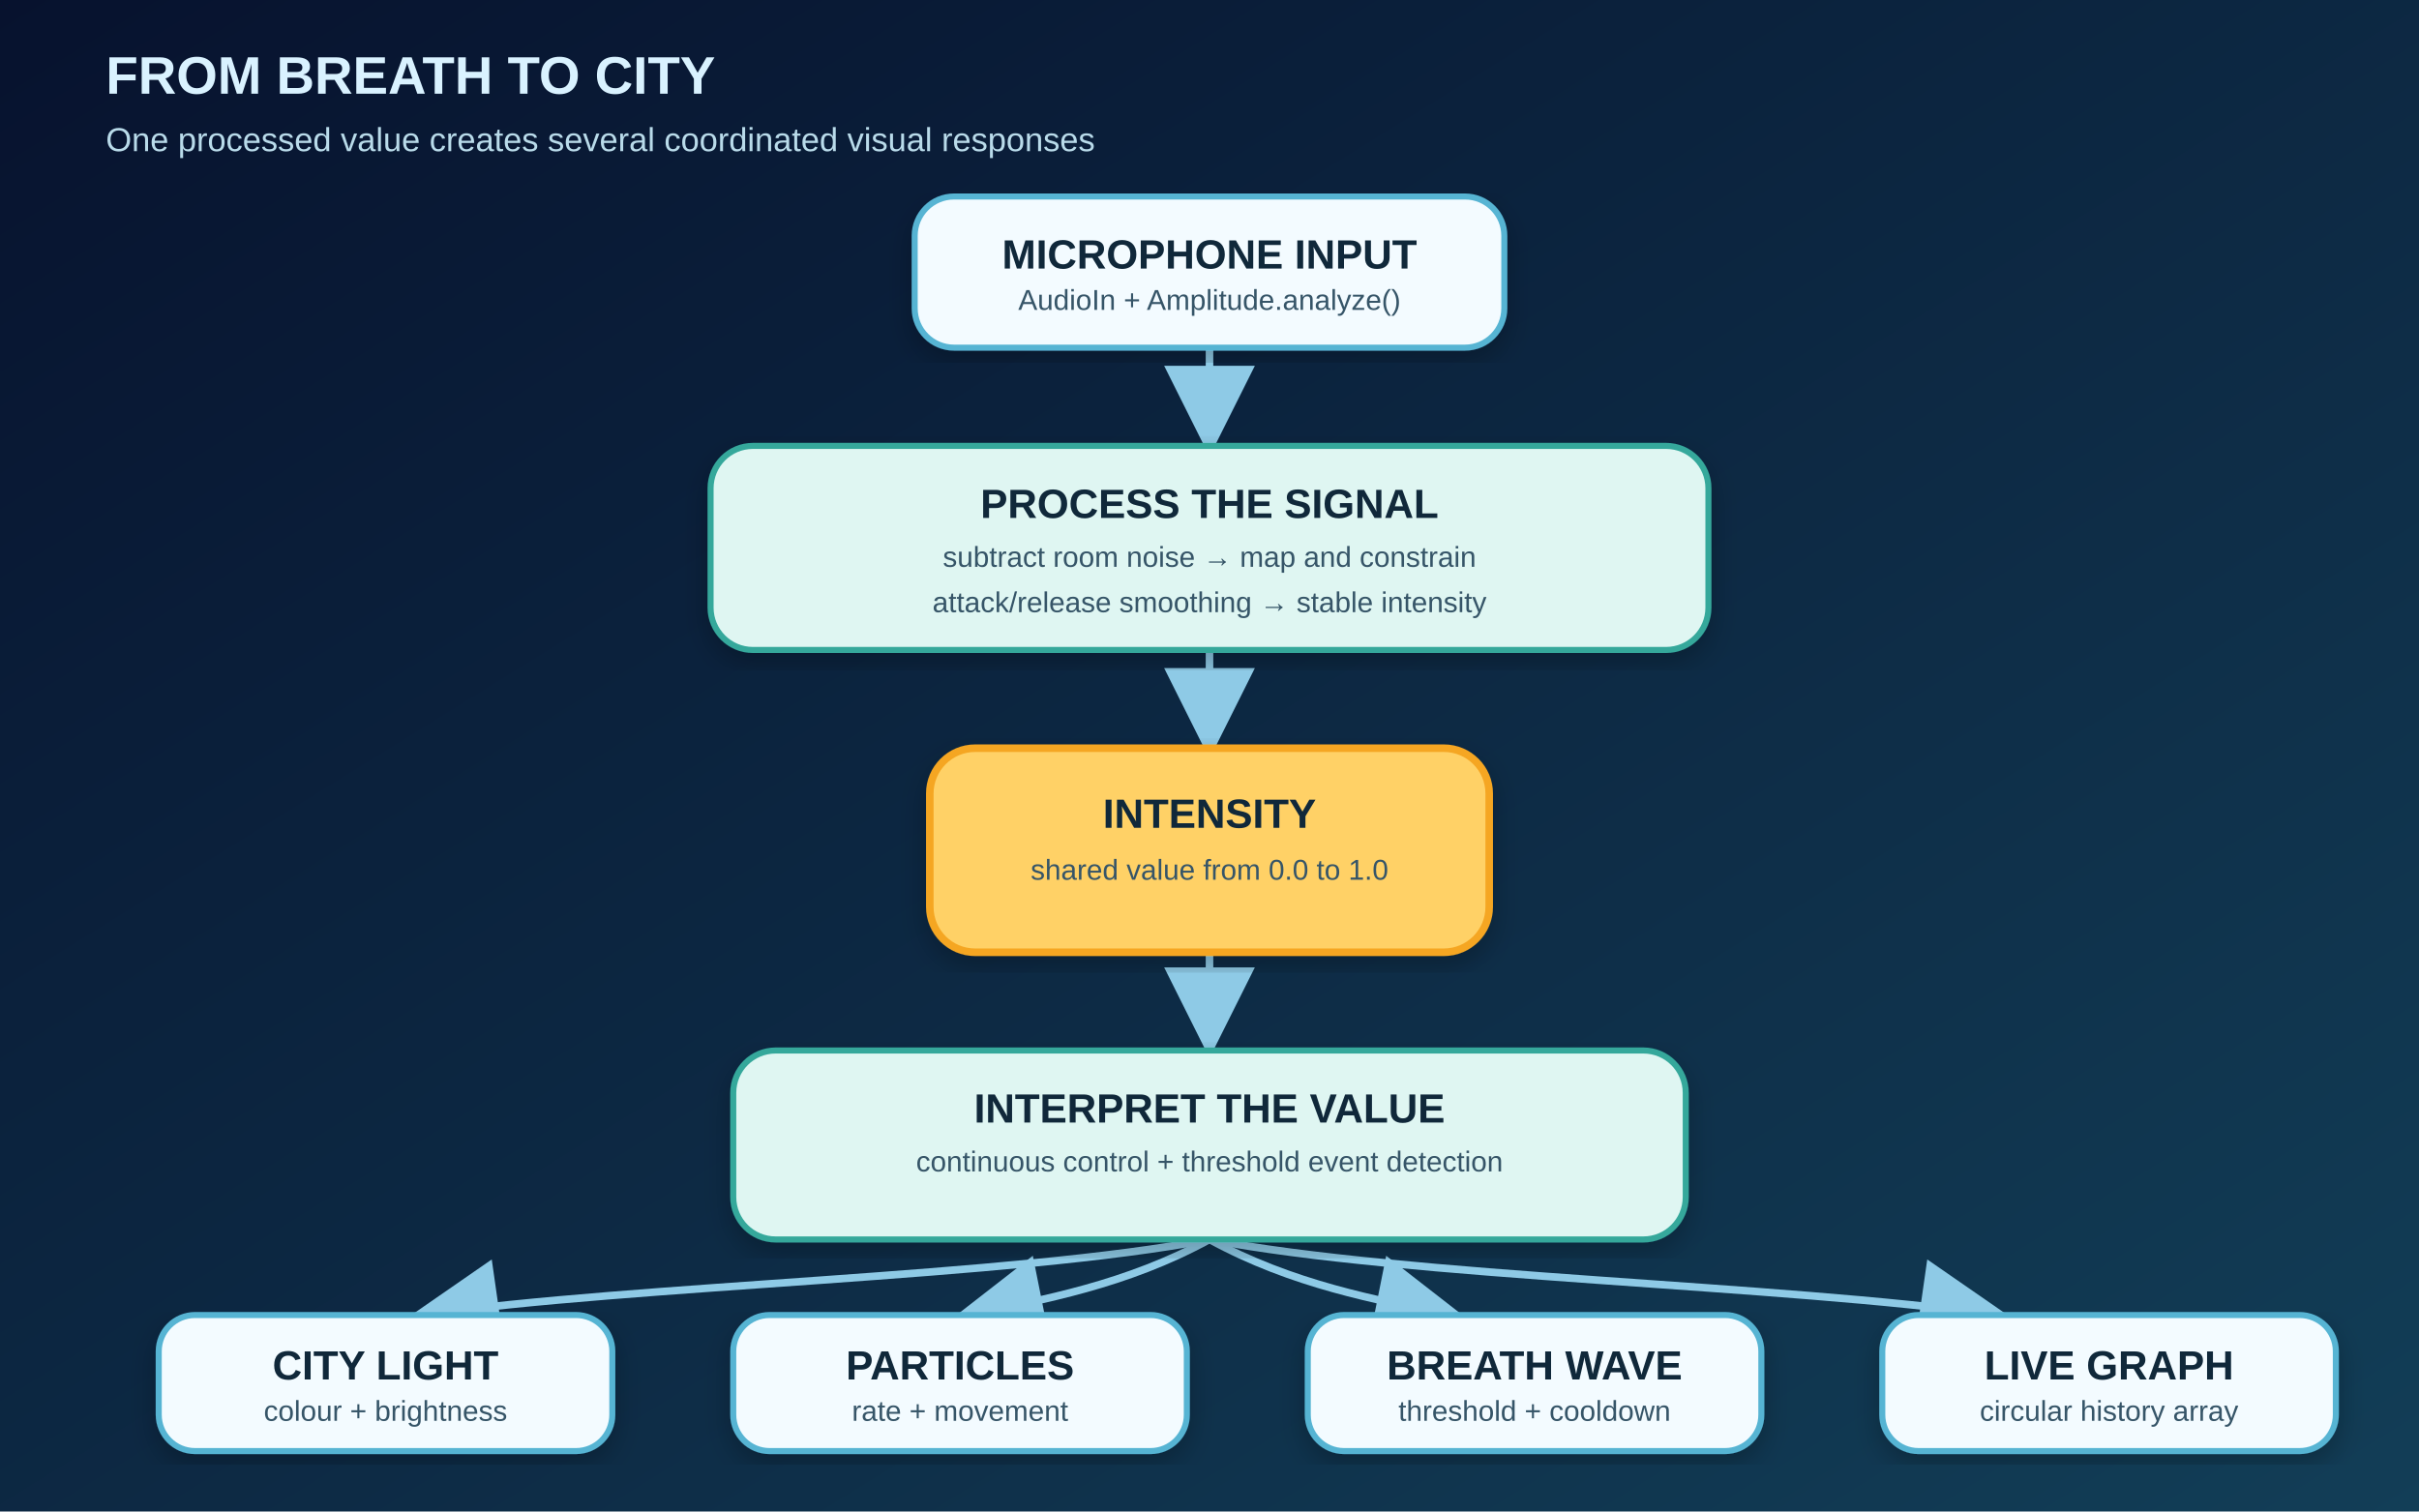
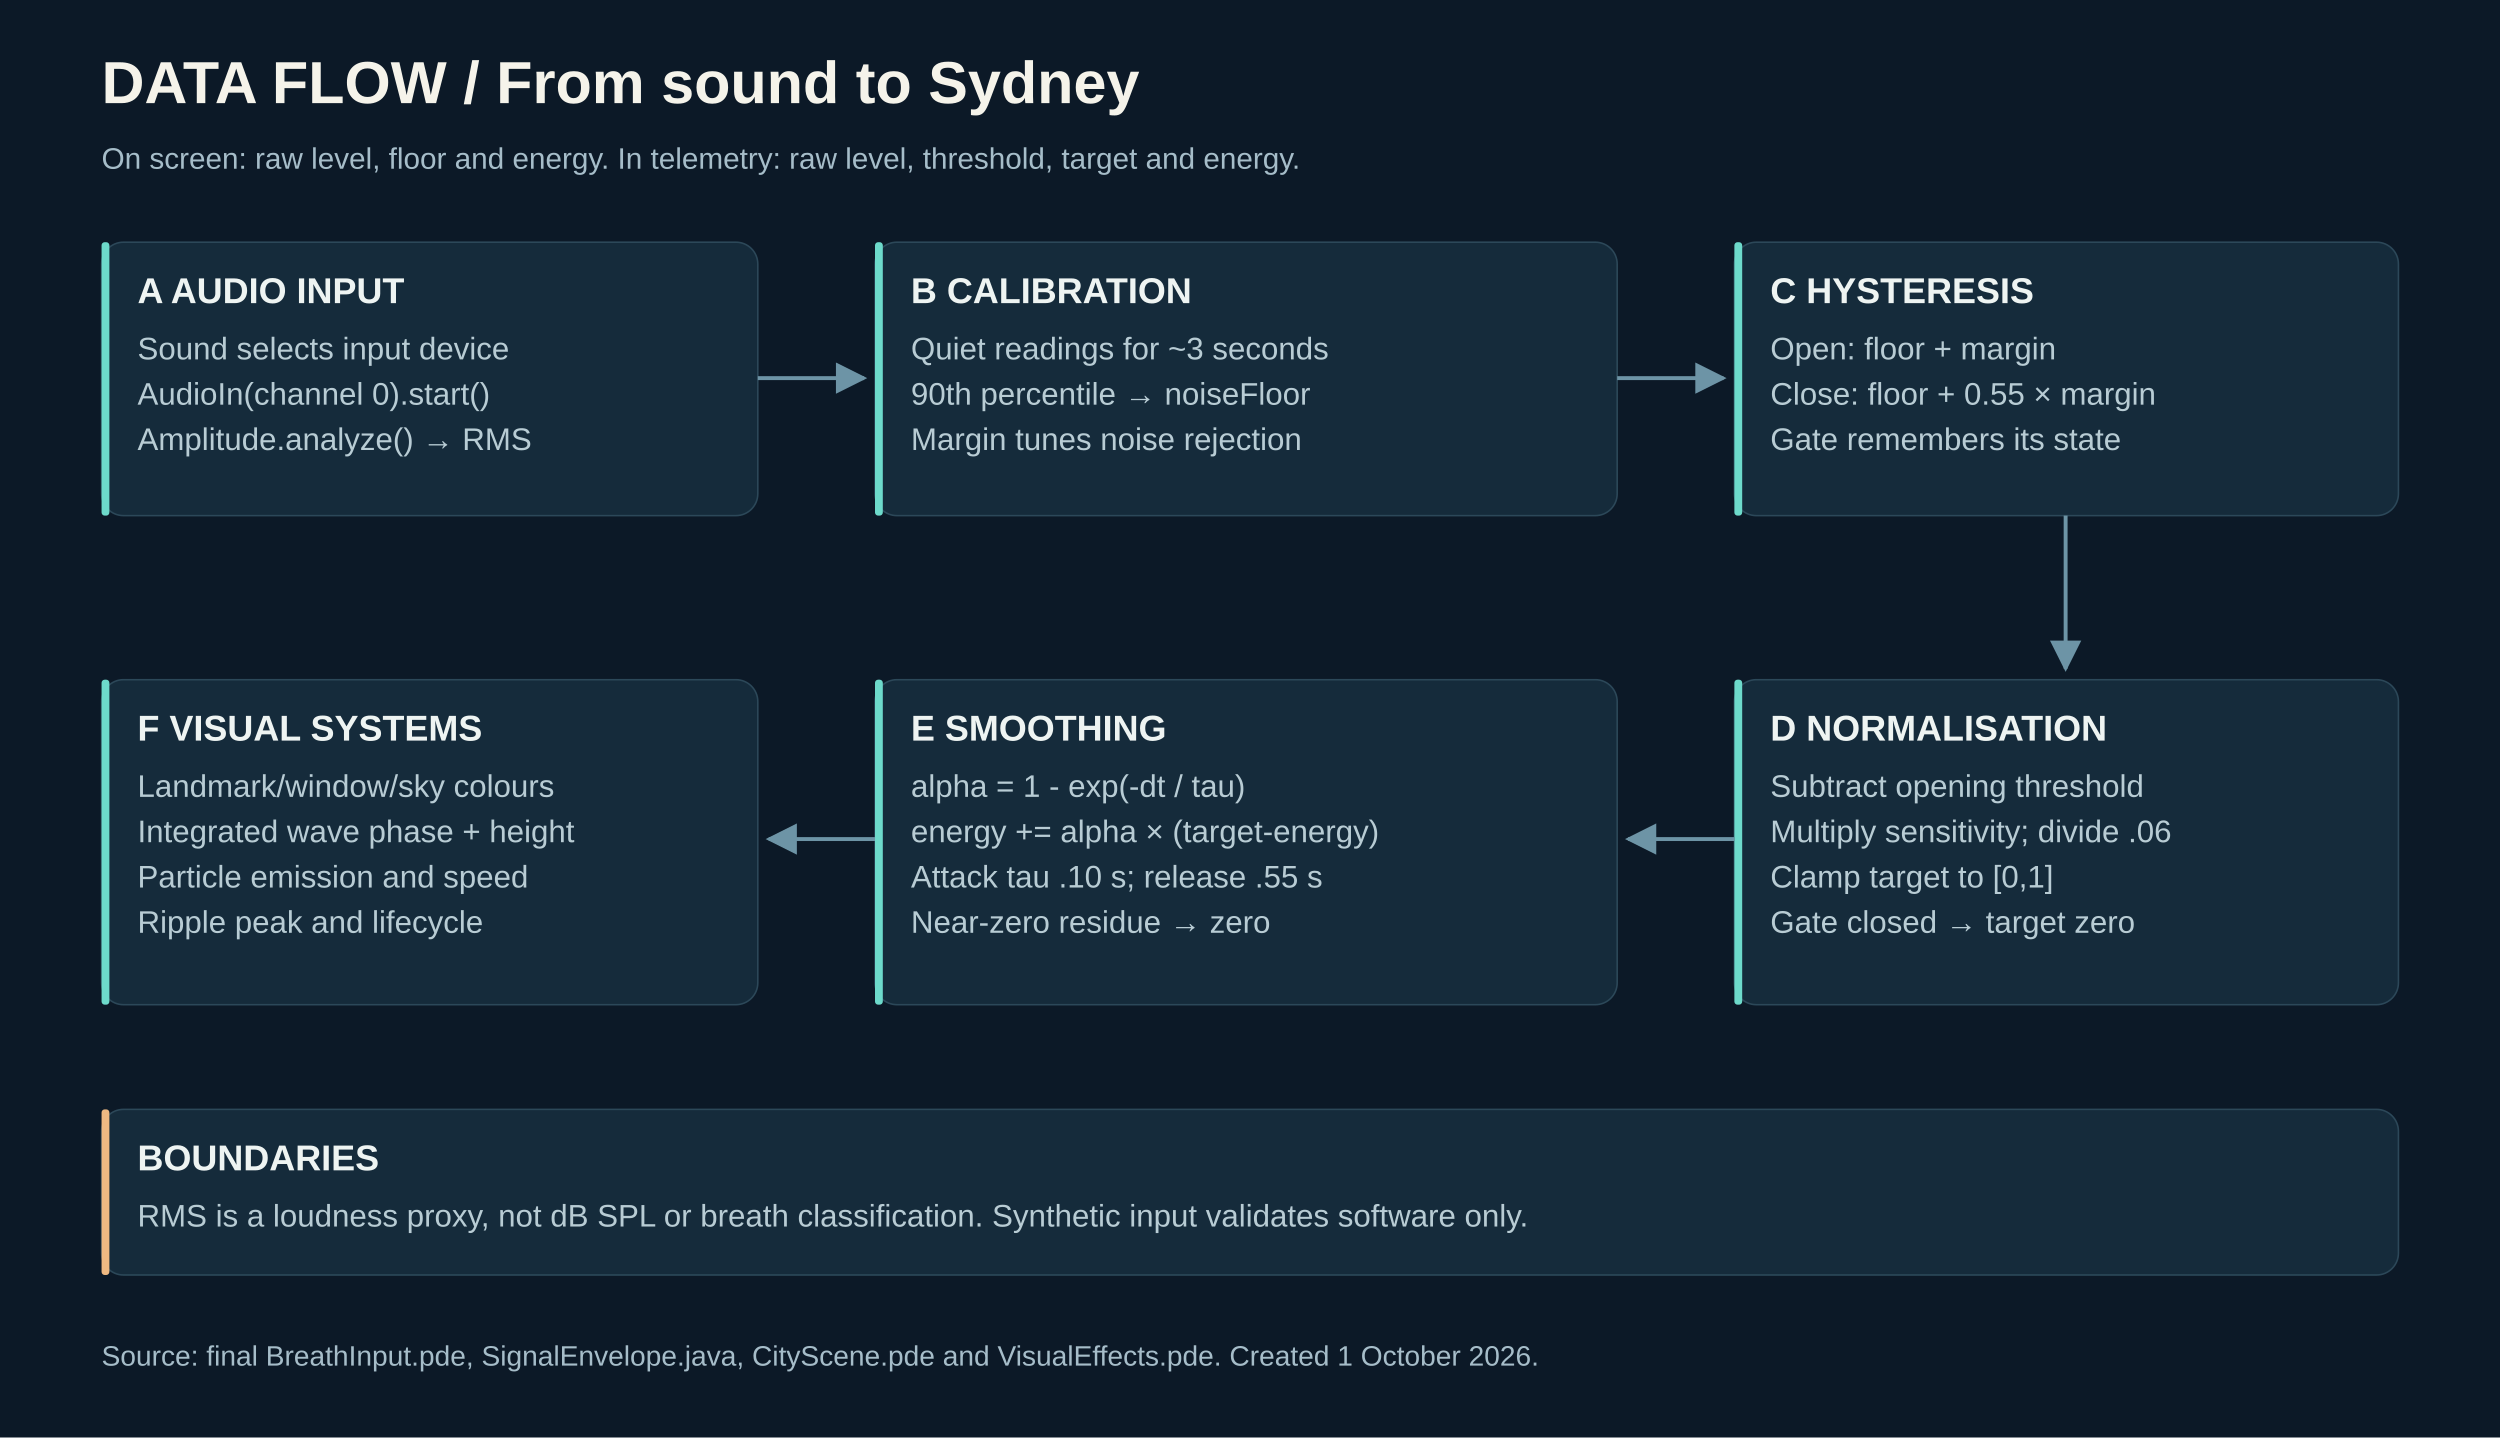
- <svg xmlns="http://www.w3.org/2000/svg" width="1600" height="1000" viewBox="0 0 1600 1000">
+ <svg xmlns="http://www.w3.org/2000/svg" width="1600" height="920" viewBox="0 0 1600 920">
  <defs>
-     <linearGradient id="bg" x1="0" y1="0" x2="1" y2="1">
-       <stop offset="0" stop-color="#07122e" />
-       <stop offset="1" stop-color="#123e57" />
-     </linearGradient>
-     <filter id="shadow">
-       <feDropShadow dx="0" dy="7" stdDeviation="9" flood-opacity="0.25" />
-     </filter>
-     <marker id="arrow" markerWidth="12" markerHeight="12" refX="10" refY="6" orient="auto">
-       <path d="M0,0 L12,6 L0,12 z" fill="#8ecae6" />
+     <marker id="arrow" viewBox="0 0 10 10" refX="9" refY="5" markerWidth="8" markerHeight="8" orient="auto-start-reverse">
+       <path d="M 0 0 L 10 5 L 0 10 z" fill="#6d94a6" />
    </marker>
-     <style>
-       .node { fill:#f3fbff; stroke:#56b4d3; stroke-width:4; filter:url(#shadow); }
-       .process { fill:#dff6f2; stroke:#34a89b; stroke-width:4; filter:url(#shadow); }
-       .core { fill:#ffd166; stroke:#f5a623; stroke-width:5; filter:url(#shadow); }
-       .label { font-family:Arial,sans-serif; font-size:27px; font-weight:700; fill:#10283a; text-anchor:middle; dominant-baseline:middle; }
-       .small { font-family:Arial,sans-serif; font-size:19px; fill:#365568; text-anchor:middle; }
-       .line { stroke:#8ecae6; stroke-width:5; fill:none; marker-end:url(#arrow); }
-       .title { font-family:Arial,sans-serif; font-size:35px; font-weight:700; fill:#d9f2ff; }
-       .subtitle { font-family:Arial,sans-serif; font-size:22px; fill:#b9dbea; }
-     </style>
  </defs>
-   <rect width="1600" height="1000" fill="url(#bg)" />
-   <text x="70" y="62" class="title">FROM BREATH TO CITY</text>
-   <text x="70" y="100" class="subtitle">One processed value creates several coordinated visual responses</text>
-   <path class="line" d="M800 230 L800 292" />
-   <path class="line" d="M800 430 L800 492" />
-   <path class="line" d="M800 630 L800 690" />
-   <path class="line" d="M800 820 C670 845 420 850 280 870" />
-   <path class="line" d="M800 820 C745 850 690 860 640 870" />
-   <path class="line" d="M800 820 C855 850 910 860 960 870" />
-   <path class="line" d="M800 820 C930 845 1180 850 1320 870" />
-   <rect class="node" x="605" y="130" width="390" height="100" rx="26" />
-   <text class="label" x="800" y="170">MICROPHONE INPUT</text>
-   <text class="small" x="800" y="205">AudioIn + Amplitude.analyze()</text>
-   <rect class="process" x="470" y="295" width="660" height="135" rx="28" />
-   <text class="label" x="800" y="335">PROCESS THE SIGNAL</text>
-   <text class="small" x="800" y="375">subtract room noise → map and constrain</text>
-   <text class="small" x="800" y="405">attack/release smoothing → stable intensity</text>
-   <rect class="core" x="615" y="495" width="370" height="135" rx="30" />
-   <text class="label" x="800" y="540">INTENSITY</text>
-   <text class="small" x="800" y="582">shared value from 0.0 to 1.0</text>
-   <rect class="process" x="485" y="695" width="630" height="125" rx="28" />
-   <text class="label" x="800" y="735">INTERPRET THE VALUE</text>
-   <text class="small" x="800" y="775">continuous control + threshold event detection</text>
-   <rect class="node" x="105" y="870" width="300" height="90" rx="24" />
-   <text class="label" x="255" y="905">CITY LIGHT</text>
-   <text class="small" x="255" y="940">colour + brightness</text>
-   <rect class="node" x="485" y="870" width="300" height="90" rx="24" />
-   <text class="label" x="635" y="905">PARTICLES</text>
-   <text class="small" x="635" y="940">rate + movement</text>
-   <rect class="node" x="865" y="870" width="300" height="90" rx="24" />
-   <text class="label" x="1015" y="905">BREATH WAVE</text>
-   <text class="small" x="1015" y="940">threshold + cooldown</text>
-   <rect class="node" x="1245" y="870" width="300" height="90" rx="24" />
-   <text class="label" x="1395" y="905">LIVE GRAPH</text>
-   <text class="small" x="1395" y="940">circular history array</text>
+   <rect width="1600" height="920" fill="#0c1927" />
+   <style>text{font-family:Arial,sans-serif} .title{font-size:38px;font-weight:700;fill:#f5f3ea}.sub{font-size:19px;fill:#a6bdc9}.head{font-size:23px;font-weight:700;fill:#eef4f2}.body{font-size:20px;fill:#b8ccd4}.small{font-size:18px;fill:#a6bdc9}</style>
+   <text x="65" y="66" class="title">DATA FLOW / From sound to Sydney</text>
+   <text x="65" y="108" class="sub">On screen: raw level, floor and energy. In telemetry: raw level, threshold, target and energy.</text>
+   <rect x="65" y="155" width="420" height="175" rx="14" fill="#152b3b" stroke="#2c4859" />
+   <rect x="65" y="155" width="5" height="175" rx="2" fill="#6ddacb" />
+   <text x="88" y="194" class="head">A  AUDIO INPUT</text>
+   <text x="88" y="230" class="body">Sound selects input device</text>
+   <text x="88" y="259" class="body">AudioIn(channel 0).start()</text>
+   <text x="88" y="288" class="body">Amplitude.analyze() → RMS</text>
+   <rect x="560" y="155" width="475" height="175" rx="14" fill="#152b3b" stroke="#2c4859" />
+   <rect x="560" y="155" width="5" height="175" rx="2" fill="#6ddacb" />
+   <text x="583" y="194" class="head">B  CALIBRATION</text>
+   <text x="583" y="230" class="body">Quiet readings for ~3 seconds</text>
+   <text x="583" y="259" class="body">90th percentile → noiseFloor</text>
+   <text x="583" y="288" class="body">Margin tunes noise rejection</text>
+   <rect x="1110" y="155" width="425" height="175" rx="14" fill="#152b3b" stroke="#2c4859" />
+   <rect x="1110" y="155" width="5" height="175" rx="2" fill="#6ddacb" />
+   <text x="1133" y="194" class="head">C  HYSTERESIS</text>
+   <text x="1133" y="230" class="body">Open: floor + margin</text>
+   <text x="1133" y="259" class="body">Close: floor + 0.55 × margin</text>
+   <text x="1133" y="288" class="body">Gate remembers its state</text>
+   <polyline points="485,242 553,242" fill="none" stroke="#6d94a6" stroke-width="2.5" marker-end="url(#arrow)" />
+   <polyline points="1035,242 1103,242" fill="none" stroke="#6d94a6" stroke-width="2.5" marker-end="url(#arrow)" />
+   <rect x="1110" y="435" width="425" height="208" rx="14" fill="#152b3b" stroke="#2c4859" />
+   <rect x="1110" y="435" width="5" height="208" rx="2" fill="#6ddacb" />
+   <text x="1133" y="474" class="head">D  NORMALISATION</text>
+   <text x="1133" y="510" class="body">Subtract opening threshold</text>
+   <text x="1133" y="539" class="body">Multiply sensitivity; divide .06</text>
+   <text x="1133" y="568" class="body">Clamp target to [0,1]</text>
+   <text x="1133" y="597" class="body">Gate closed → target zero</text>
+   <rect x="560" y="435" width="475" height="208" rx="14" fill="#152b3b" stroke="#2c4859" />
+   <rect x="560" y="435" width="5" height="208" rx="2" fill="#6ddacb" />
+   <text x="583" y="474" class="head">E  SMOOTHING</text>
+   <text x="583" y="510" class="body">alpha = 1 - exp(-dt / tau)</text>
+   <text x="583" y="539" class="body">energy += alpha × (target-energy)</text>
+   <text x="583" y="568" class="body">Attack tau .10 s; release .55 s</text>
+   <text x="583" y="597" class="body">Near-zero residue → zero</text>
+   <rect x="65" y="435" width="420" height="208" rx="14" fill="#152b3b" stroke="#2c4859" />
+   <rect x="65" y="435" width="5" height="208" rx="2" fill="#6ddacb" />
+   <text x="88" y="474" class="head">F  VISUAL SYSTEMS</text>
+   <text x="88" y="510" class="body">Landmark/window/sky colours</text>
+   <text x="88" y="539" class="body">Integrated wave phase + height</text>
+   <text x="88" y="568" class="body">Particle emission and speed</text>
+   <text x="88" y="597" class="body">Ripple peak and lifecycle</text>
+   <polyline points="1322,330 1322,428" fill="none" stroke="#6d94a6" stroke-width="2.5" marker-end="url(#arrow)" />
+   <polyline points="1110,537 1042,537" fill="none" stroke="#6d94a6" stroke-width="2.5" marker-end="url(#arrow)" />
+   <polyline points="560,537 492,537" fill="none" stroke="#6d94a6" stroke-width="2.5" marker-end="url(#arrow)" />
+   <rect x="65" y="710" width="1470" height="106" rx="14" fill="#152b3b" stroke="#2c4859" />
+   <rect x="65" y="710" width="5" height="106" rx="2" fill="#efb982" />
+   <text x="88" y="749" class="head">BOUNDARIES</text>
+   <text x="88" y="785" class="body">RMS is a loudness proxy, not dB SPL or breath classification. Synthetic input validates software only.</text>
+   <text x="65" y="874" class="small">Source: final BreathInput.pde, SignalEnvelope.java, CityScene.pde and VisualEffects.pde. Created 1 October 2026.</text>
</svg>
